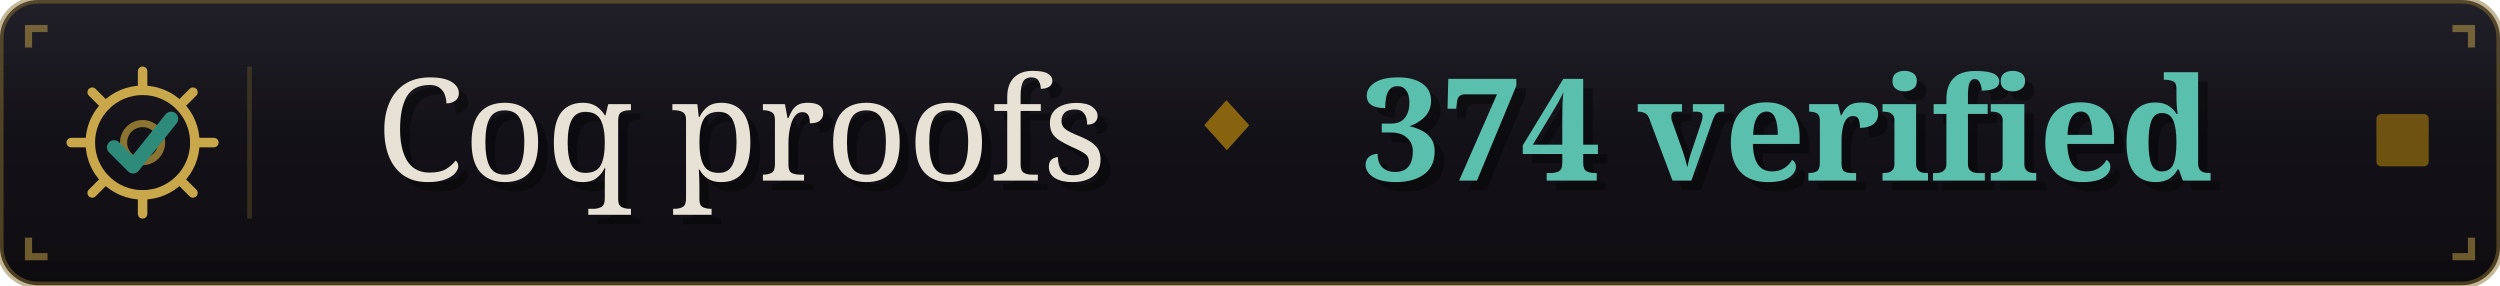
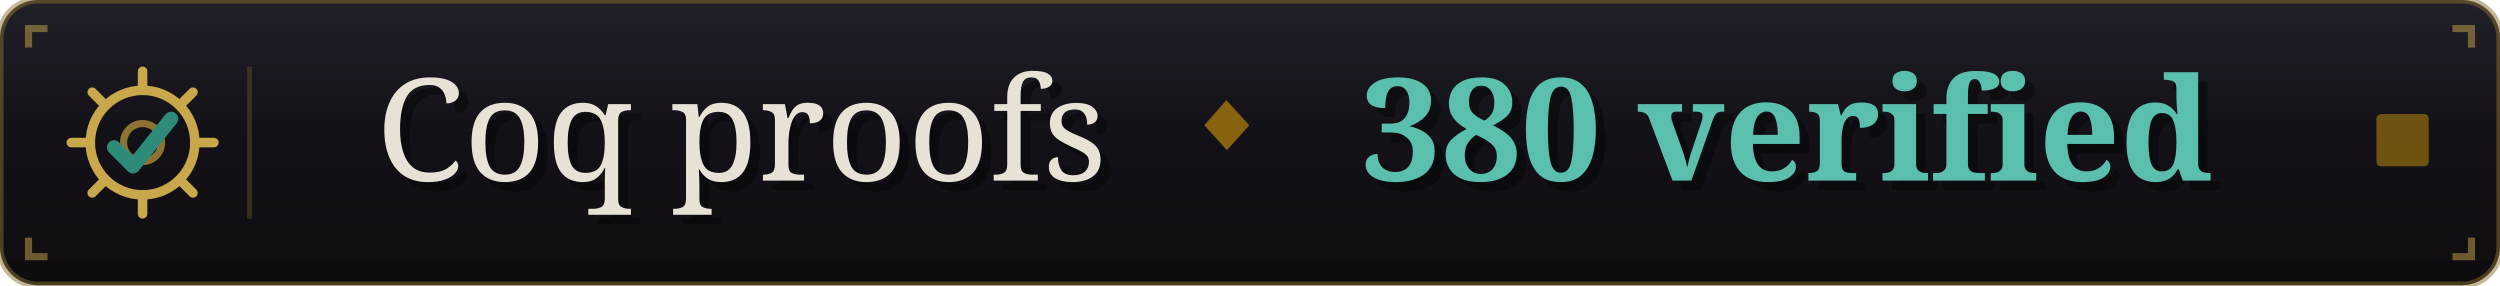
- <svg xmlns="http://www.w3.org/2000/svg" width="263" height="30" role="img" aria-label="Coq proofs: 374 verified">
+ <svg xmlns="http://www.w3.org/2000/svg" width="263" height="30" role="img" aria-label="Coq proofs: 380 verified">
  <defs>
    <linearGradient id="bg" x1="0" y1="0" x2="0" y2="1">
      <stop offset="0%" stop-color="#13111A" />
      <stop offset="100%" stop-color="#0D0B0F" />
    </linearGradient>
    <linearGradient id="glass" x1="0" y1="0" x2="0" y2="1">
      <stop offset="0%" stop-color="#fff" stop-opacity=".06" />
      <stop offset="50%" stop-color="#fff" stop-opacity=".01" />
      <stop offset="100%" stop-color="#000" stop-opacity=".04" />
    </linearGradient>
    <clipPath id="r">
      <rect width="263" height="30" rx="4" />
    </clipPath>
  </defs>
  <g clip-path="url(#r)">
    <rect width="263" height="30" fill="url(#bg)" />
    <rect width="263" height="30" fill="url(#glass)" />
  </g>
  <rect width="263" height="30" rx="4" fill="none" stroke="#8B7332" stroke-opacity=".5" stroke-width="0.75" />
  <g stroke="#C9A84C" stroke-width="0.75" fill="none" opacity=".5">
    <path d="M3,5 L3,3 L5,3" />
    <path d="M258,3 L260,3 L260,5" />
    <path d="M3,25 L3,27 L5,27" />
    <path d="M258,27 L260,27 L260,25" />
  </g>
  <g transform="translate(7,7)">
    <circle cx="8" cy="8" r="5.5" fill="none" stroke="#C9A84C" stroke-width="1" />
    <circle cx="8" cy="8" r="2" fill="none" stroke="#8B7332" stroke-width="0.75" />
    <g stroke="#C9A84C" stroke-width="1" stroke-linecap="round">
      <line x1="8" y1="0.5" x2="8" y2="2.5" />
      <line x1="8" y1="13.5" x2="8" y2="15.5" />
      <line x1="0.5" y1="8" x2="2.5" y2="8" />
      <line x1="13.5" y1="8" x2="15.5" y2="8" />
      <line x1="2.7" y1="2.7" x2="4.1" y2="4.1" />
      <line x1="11.9" y1="11.9" x2="13.3" y2="13.3" />
      <line x1="2.7" y1="13.3" x2="4.1" y2="11.9" />
      <line x1="11.9" y1="4.1" x2="13.3" y2="2.7" />
    </g>
    <path d="M5 8.5 L7 10.5 L11 5.5" fill="none" stroke="#2E8B7A" stroke-width="1.5" stroke-linecap="round" stroke-linejoin="round" />
  </g>
  <rect x="26" y="7" width="0.5" height="16" fill="#8B7332" opacity=".3" />
  <text x="79" y="20" text-anchor="middle" fill="#000" opacity=".4" font-family="Georgia,serif" font-size="15" text-rendering="geometricPrecision">Coq proofs</text>
  <text x="78" y="19" text-anchor="middle" fill="#E8E2D6" font-family="Georgia,serif" font-size="15" text-rendering="geometricPrecision">Coq proofs</text>
  <text x="129" y="14.5" text-anchor="middle" dominant-baseline="central" fill="#B8860B" opacity=".7" font-size="9">◆</text>
-   <text x="189" y="20" text-anchor="middle" fill="#000" opacity=".4" font-family="Georgia,serif" font-size="15" font-weight="bold" text-rendering="geometricPrecision">374 verified</text>
-   <text x="188" y="19" text-anchor="middle" fill="#5BBFAD" font-family="Georgia,serif" font-size="15" font-weight="bold" text-rendering="geometricPrecision">374 verified</text>
+   <text x="189" y="20" text-anchor="middle" fill="#000" opacity=".4" font-family="Georgia,serif" font-size="15" font-weight="bold" text-rendering="geometricPrecision">380 verified</text>
+   <text x="188" y="19" text-anchor="middle" fill="#5BBFAD" font-family="Georgia,serif" font-size="15" font-weight="bold" text-rendering="geometricPrecision">380 verified</text>
  <rect x="250" y="12" width="5.5" height="5.5" fill="#B8860B" opacity=".55" rx="0.5" />
</svg>
